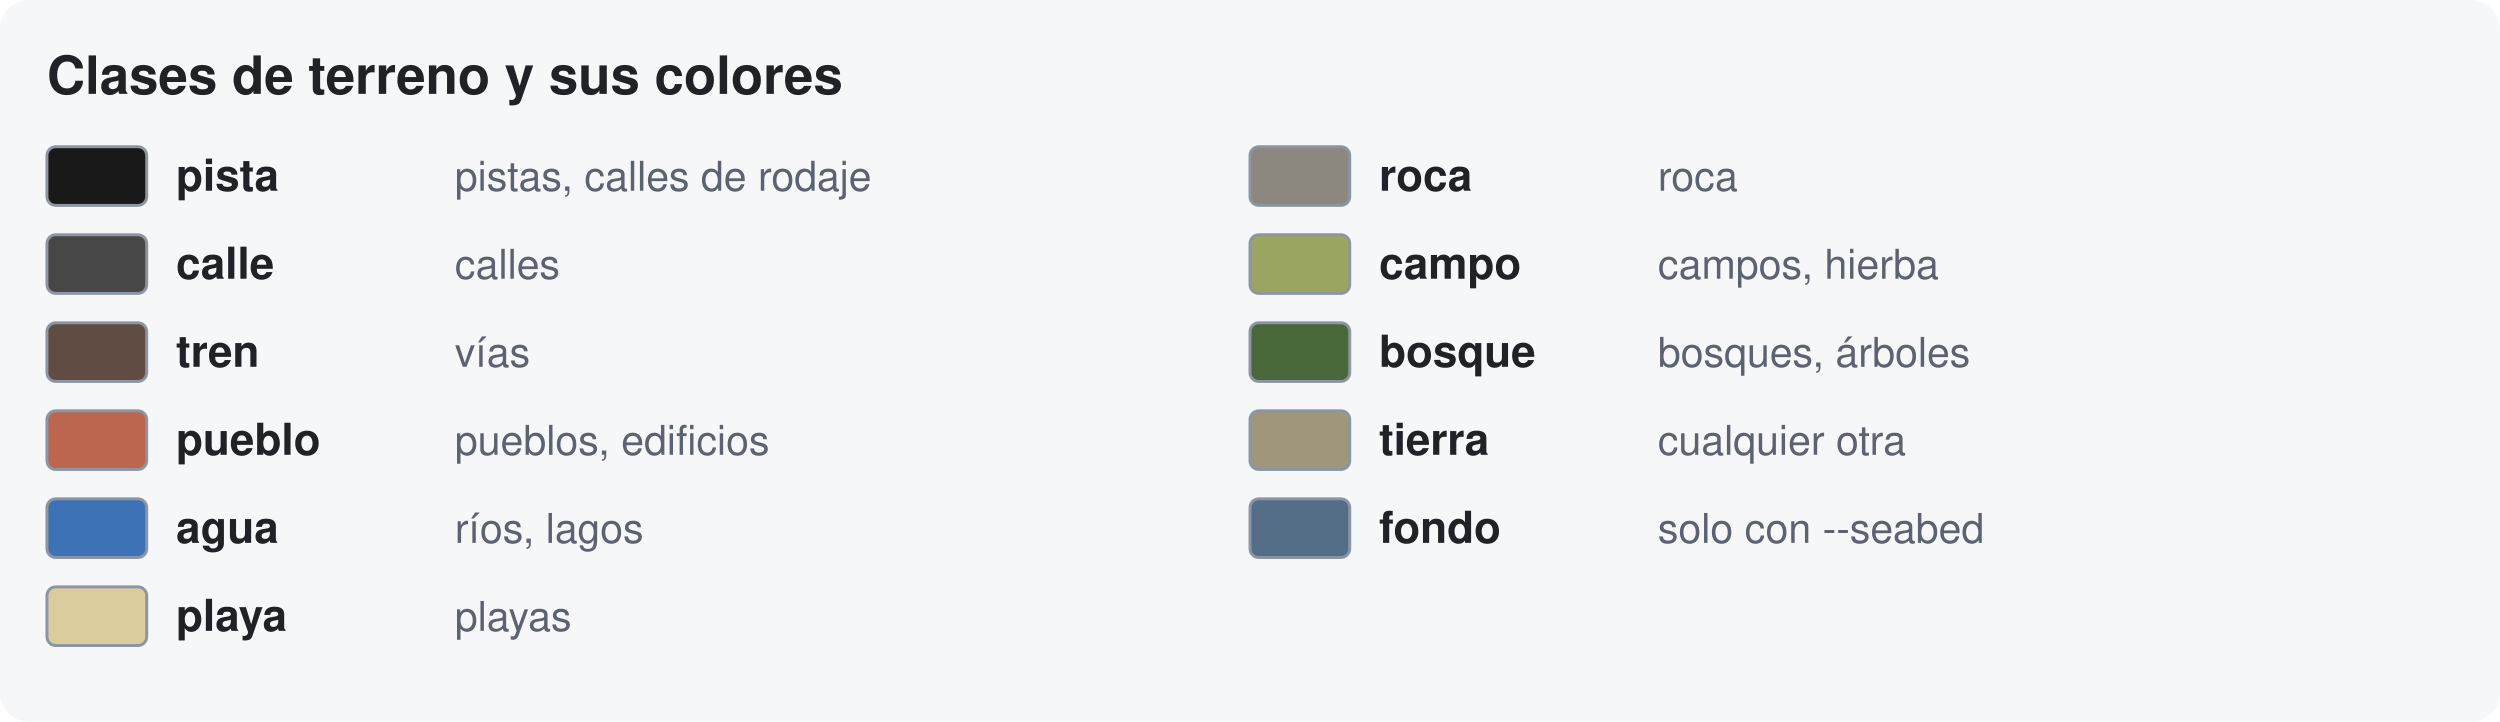
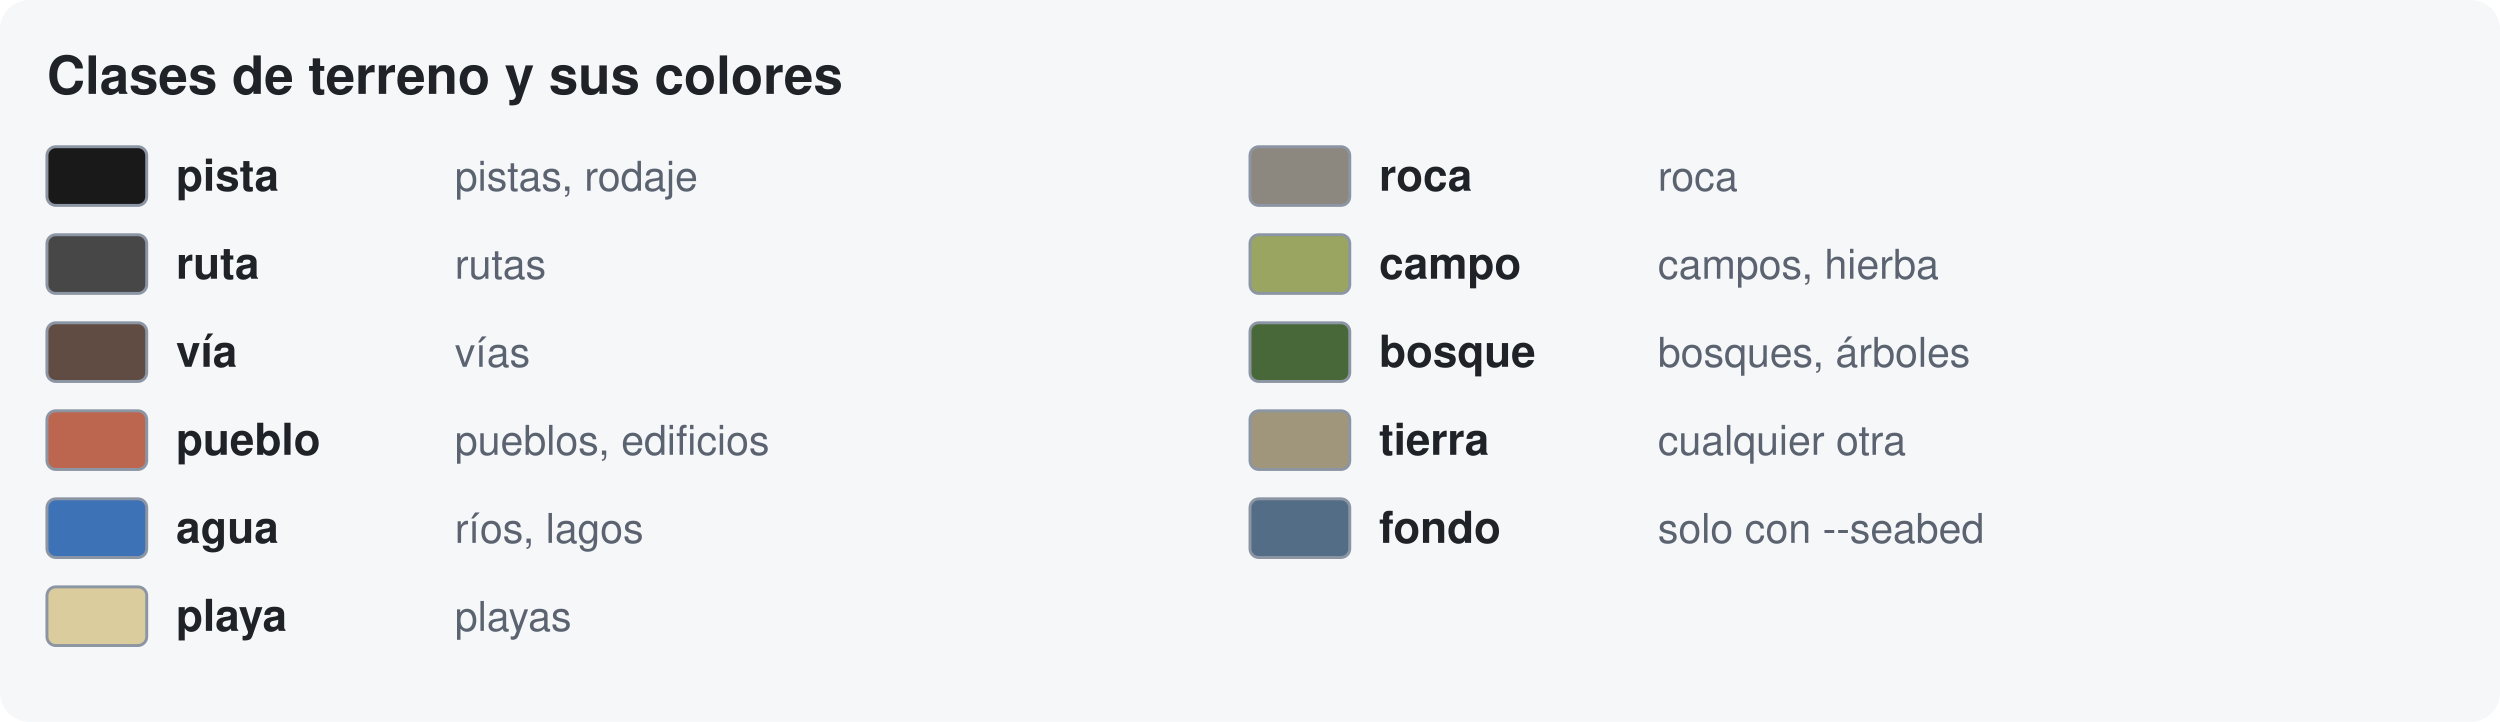
<svg xmlns="http://www.w3.org/2000/svg" width="852" height="246" viewBox="0 0 852 246" font-family="Segoe UI,Helvetica,Arial,sans-serif">
  <rect width="852" height="246" rx="10" fill="#f6f7f9" />
  <text x="16" y="32" font-size="18" fill="#1f2328" font-weight="600">Clases de terreno y sus colores</text>
  <rect x="16" y="50" width="34" height="20" rx="3" fill="#191919" stroke="#8c95a3" />
  <text x="60" y="65" font-size="15" fill="#1f2328" font-weight="600">pista</text>
-   <text x="155" y="65" font-size="14" fill="#5b6270">pistas, calles de rodaje</text>
+   <text x="155" y="65" font-size="14" fill="#5b6270">pistas, rodaje</text>
  <rect x="16" y="80" width="34" height="20" rx="3" fill="#474747" stroke="#8c95a3" />
-   <text x="60" y="95" font-size="15" fill="#1f2328" font-weight="600">calle</text>
-   <text x="155" y="95" font-size="14" fill="#5b6270">calles</text>
+   <text x="60" y="95" font-size="15" fill="#1f2328" font-weight="600">ruta</text>
+   <text x="155" y="95" font-size="14" fill="#5b6270">rutas</text>
  <rect x="16" y="110" width="34" height="20" rx="3" fill="#604c42" stroke="#8c95a3" />
-   <text x="60" y="125" font-size="15" fill="#1f2328" font-weight="600">tren</text>
+   <text x="60" y="125" font-size="15" fill="#1f2328" font-weight="600">vía</text>
  <text x="155" y="125" font-size="14" fill="#5b6270">vías</text>
  <rect x="16" y="140" width="34" height="20" rx="3" fill="#bc664f" stroke="#8c95a3" />
  <text x="60" y="155" font-size="15" fill="#1f2328" font-weight="600">pueblo</text>
  <text x="155" y="155" font-size="14" fill="#5b6270">pueblos, edificios</text>
  <rect x="16" y="170" width="34" height="20" rx="3" fill="#3d72b7" stroke="#8c95a3" />
  <text x="60" y="185" font-size="15" fill="#1f2328" font-weight="600">agua</text>
  <text x="155" y="185" font-size="14" fill="#5b6270">ríos, lagos</text>
  <rect x="16" y="200" width="34" height="20" rx="3" fill="#dbcc9e" stroke="#8c95a3" />
  <text x="60" y="215" font-size="15" fill="#1f2328" font-weight="600">playa</text>
  <text x="155" y="215" font-size="14" fill="#5b6270">playas</text>
  <rect x="426" y="50" width="34" height="20" rx="3" fill="#8c877f" stroke="#8c95a3" />
  <text x="470" y="65" font-size="15" fill="#1f2328" font-weight="600">roca</text>
  <text x="565" y="65" font-size="14" fill="#5b6270">roca</text>
  <rect x="426" y="80" width="34" height="20" rx="3" fill="#99a560" stroke="#8c95a3" />
  <text x="470" y="95" font-size="15" fill="#1f2328" font-weight="600">campo</text>
  <text x="565" y="95" font-size="14" fill="#5b6270">campos, hierba</text>
  <rect x="426" y="110" width="34" height="20" rx="3" fill="#49683a" stroke="#8c95a3" />
  <text x="470" y="125" font-size="15" fill="#1f2328" font-weight="600">bosque</text>
  <text x="565" y="125" font-size="14" fill="#5b6270">bosques, árboles</text>
  <rect x="426" y="140" width="34" height="20" rx="3" fill="#a0967c" stroke="#8c95a3" />
  <text x="470" y="155" font-size="15" fill="#1f2328" font-weight="600">tierra</text>
  <text x="565" y="155" font-size="14" fill="#5b6270">cualquier otra</text>
  <rect x="426" y="170" width="34" height="20" rx="3" fill="#546d87" stroke="#8c95a3" />
  <text x="470" y="185" font-size="15" fill="#1f2328" font-weight="600">fondo</text>
  <text x="565" y="185" font-size="14" fill="#5b6270">solo con --seabed</text>
</svg>
